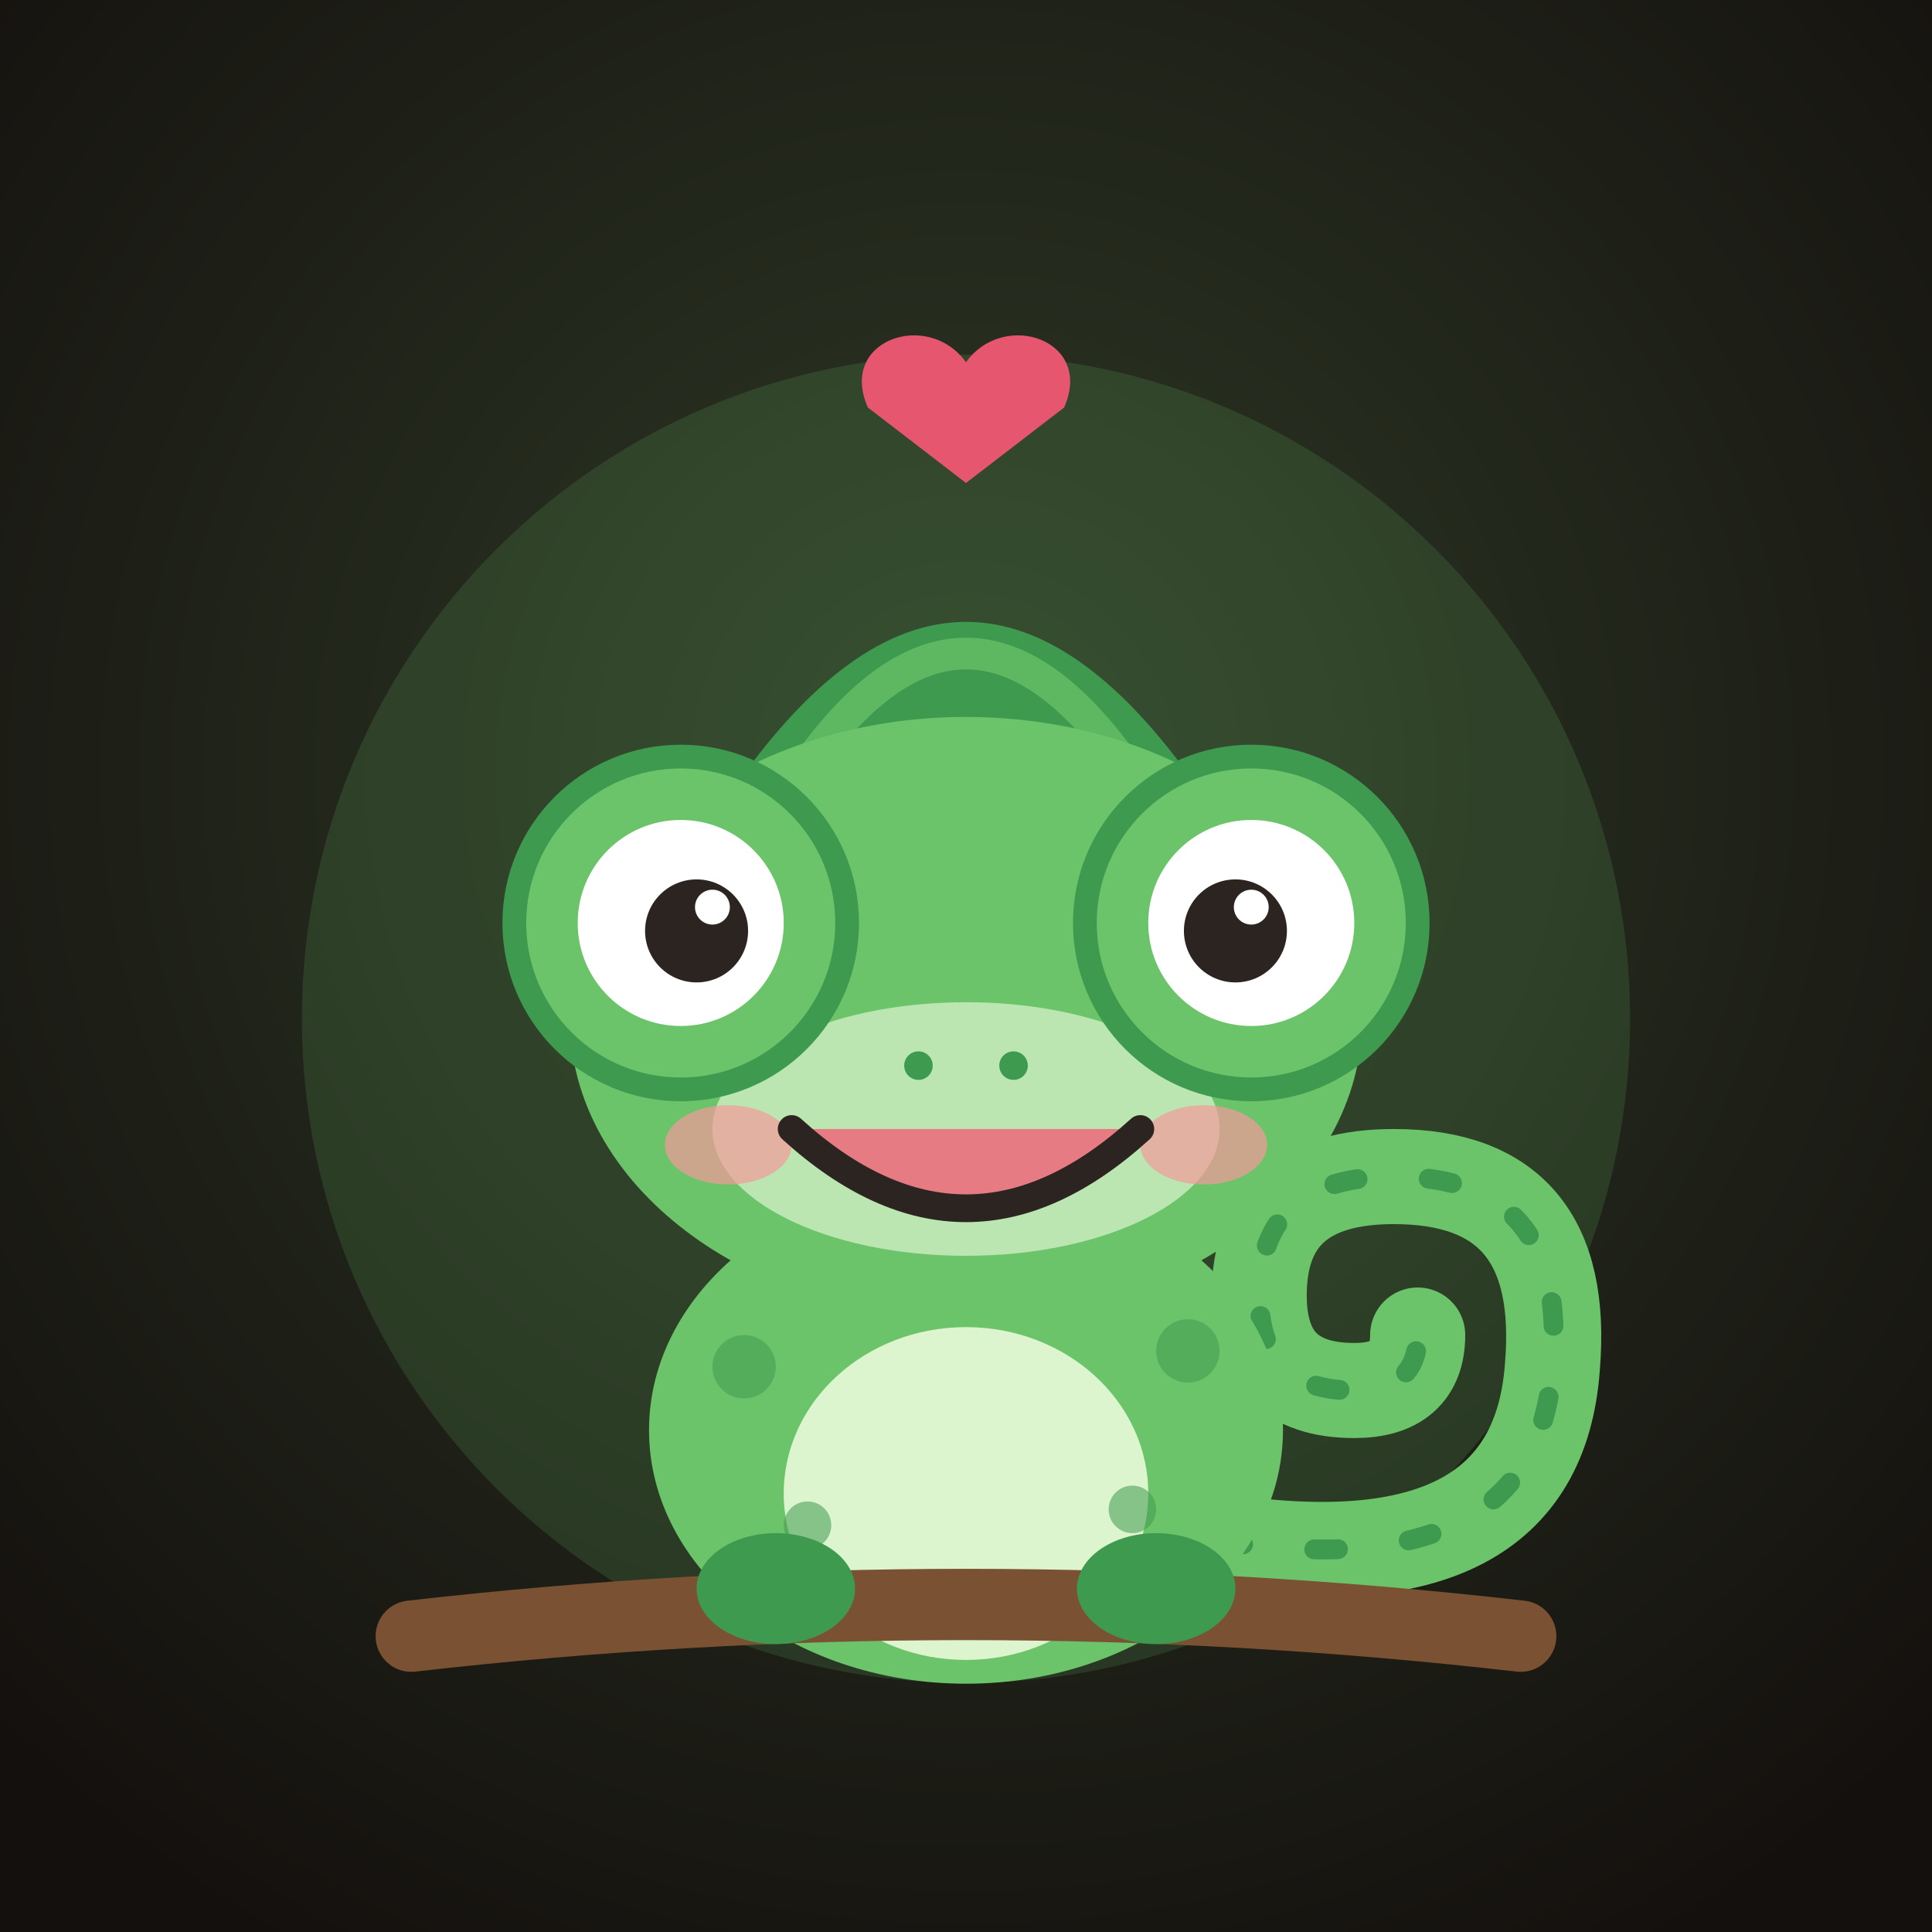
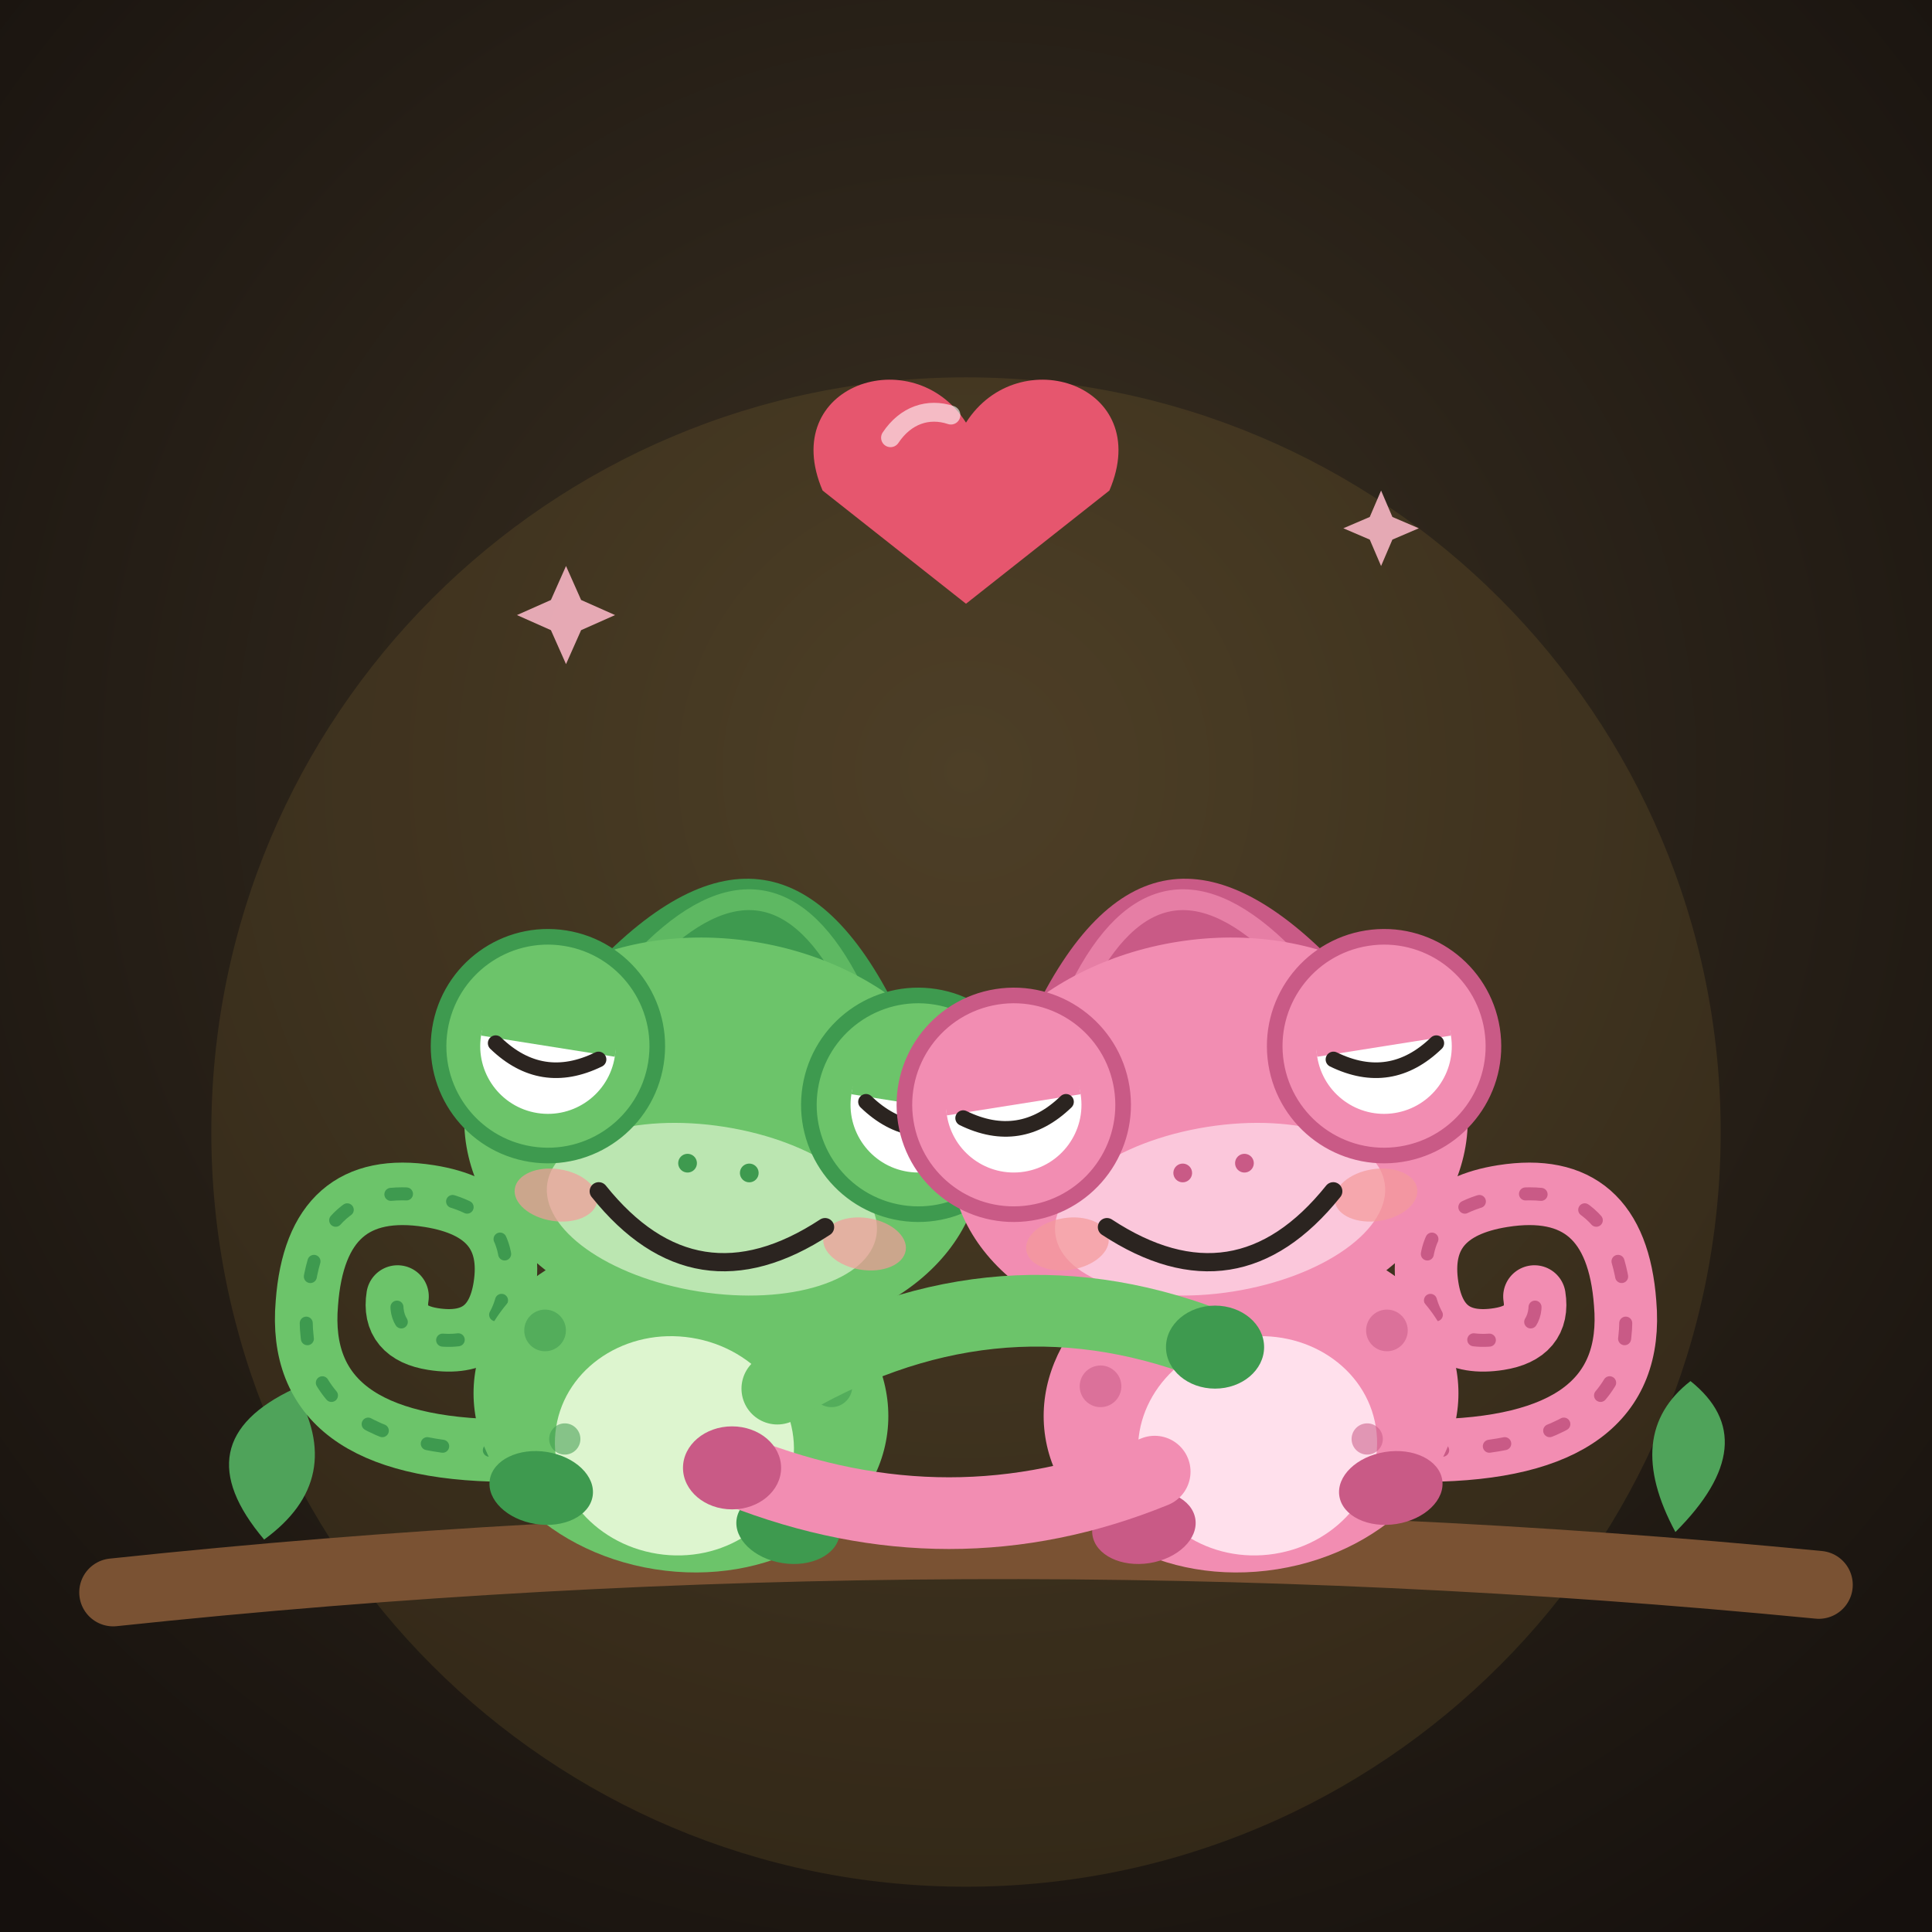
<svg xmlns="http://www.w3.org/2000/svg" viewBox="0 0 512 512">
  <defs>
-     <radialGradient id="g" cx="50%" cy="40%" r="70%">
-       <stop offset="0" stop-color="#2E3A26" />
-       <stop offset="1" stop-color="#14100E" />
+     <radialGradient id="bg" cx="50%" cy="40%" r="75%">
+       <stop offset="0" stop-color="#3B3122" />
+       <stop offset="1" stop-color="#15100D" />
    </radialGradient>
  </defs>
-   <rect width="512" height="512" fill="url(#g)" />
-   <circle cx="256" cy="270" r="176" fill="#6CC46A" opacity=".16" />
-   <g transform="translate(46 64) scale(2.1)">
-     <path d="M132 164 q40 6 42 -22 q2 -24 -20 -24 q-17 0 -17 15 q0 12 12 12 q8 0 8 -7" stroke="#6CC46A" stroke-width="12" fill="none" stroke-linecap="round" />
-     <path d="M132 164 q40 6 42 -22 q2 -24 -20 -24 q-17 0 -17 15 q0 12 12 12 q8 0 8 -7" stroke="#3E9A4F" stroke-width="2.5" fill="none" stroke-dasharray="3 9" stroke-linecap="round" />
-     <ellipse cx="100" cy="150" rx="40" ry="32" fill="#6CC46A" />
-     <ellipse cx="100" cy="158" rx="23" ry="21" fill="#DDF5CF" />
-     <g fill="#3E9A4F" opacity=".55">
-       <circle cx="72" cy="142" r="4" />
-       <circle cx="128" cy="140" r="4" />
-       <circle cx="80" cy="162" r="3" />
-       <circle cx="121" cy="160" r="3" />
+   <rect width="512" height="512" fill="url(#bg)" />
+   <circle cx="256" cy="300" r="200" fill="#F2C14E" opacity=".10" />
+   <path d="M30 422 Q256 398 482 420" stroke="#7A5233" stroke-width="18" fill="none" stroke-linecap="round" />
+   <path d="M70 408q-22 -26 8 -40q14 24 -8 40z" fill="#4FA35A" />
+   <path d="M444 406q24 -24 4 -40q-18 14 -4 40z" fill="#4FA35A" />
+   <g transform="rotate(9 190 312)">
+     <g transform="translate(328 166) scale(-1.38 1.38)">
+       <path d="M132 164 q40 6 42 -22 q2 -24 -20 -24 q-17 0 -17 15 q0 12 12 12 q8 0 8 -7" stroke="#6CC46A" stroke-width="12" fill="none" stroke-linecap="round" />
+       <path d="M132 164 q40 6 42 -22 q2 -24 -20 -24 q-17 0 -17 15 q0 12 12 12 q8 0 8 -7" stroke="#3E9A4F" stroke-width="2.5" fill="none" stroke-dasharray="3 9" stroke-linecap="round" />
+       <ellipse cx="100" cy="150" rx="40" ry="32" fill="#6CC46A" />
+       <ellipse cx="100" cy="158" rx="23" ry="21" fill="#DDF5CF" />
+       <g fill="#3E9A4F" opacity=".55">
+         <circle cx="72" cy="142" r="4" />
+         <circle cx="128" cy="140" r="4" />
+         <circle cx="80" cy="162" r="3" />
+         <circle cx="121" cy="160" r="3" />
+       </g>
+       <ellipse cx="76" cy="170" rx="10" ry="7" fill="#3E9A4F" />
+       <ellipse cx="124" cy="170" rx="10" ry="7" fill="#3E9A4F" />
+       <path d="M70 70 Q100 26 130 70 Z" fill="#3E9A4F" />
+       <path d="M80 66 Q100 38 120 66" stroke="#6CC46A" stroke-width="4" fill="none" opacity=".7" />
+       <ellipse cx="100" cy="98" rx="50" ry="38" fill="#6CC46A" />
+       <ellipse cx="100" cy="112" rx="32" ry="16" fill="#DDF5CF" opacity=".7" />
+       <ellipse cx="70" cy="114" rx="8" ry="5" fill="#F49A9A" opacity=".7" />
+       <ellipse cx="130" cy="114" rx="8" ry="5" fill="#F49A9A" opacity=".7" />
+       <g class="eyes">
+         <circle cx="64" cy="86" r="21" fill="#6CC46A" stroke="#3E9A4F" stroke-width="3" />
+         <circle cx="64" cy="86" r="13" fill="#fff" />
+         <path d="M51 86h26v-14h-26z" fill="#6CC46A" />
+         <path d="M54 87q10 7 20 0" stroke="#2B2420" stroke-width="3" fill="none" stroke-linecap="round" />
+         <circle cx="136" cy="86" r="21" fill="#6CC46A" stroke="#3E9A4F" stroke-width="3" />
+         <circle cx="136" cy="86" r="13" fill="#fff" />
+         <path d="M123 86h26v-14h-26z" fill="#6CC46A" />
+         <path d="M126 87q10 7 20 0" stroke="#2B2420" stroke-width="3" fill="none" stroke-linecap="round" />
+       </g>
+       <g fill="#3E9A4F">
+         <circle cx="94" cy="104" r="1.8" />
+         <circle cx="106" cy="104" r="1.8" />
+       </g>
+       <path d="M78 112 Q100 132 122 112" stroke="#2B2420" stroke-width="3.5" fill="none" stroke-linecap="round" />
    </g>
-     <path d="M30 176 Q100 168 170 176" stroke="#7A5233" stroke-width="9" fill="none" stroke-linecap="round" />
-     <ellipse cx="76" cy="170" rx="10" ry="7" fill="#3E9A4F" />
-     <ellipse cx="124" cy="170" rx="10" ry="7" fill="#3E9A4F" />
-     <path d="M70 70 Q100 26 130 70 Z" fill="#3E9A4F" />
-     <path d="M80 66 Q100 38 120 66" stroke="#6CC46A" stroke-width="4" fill="none" opacity=".7" />
-     <ellipse cx="100" cy="98" rx="50" ry="38" fill="#6CC46A" />
-     <ellipse cx="100" cy="112" rx="32" ry="16" fill="#DDF5CF" opacity=".7" />
-     <ellipse cx="70" cy="114" rx="8" ry="5" fill="#F49A9A" opacity=".7" />
-     <ellipse cx="130" cy="114" rx="8" ry="5" fill="#F49A9A" opacity=".7" />
-     <circle cx="64" cy="86" r="21" fill="#6CC46A" stroke="#3E9A4F" stroke-width="3" />
-     <circle cx="64" cy="86" r="13" fill="#fff" />
-     <circle cx="66" cy="87" r="6.5" fill="#2B2420" />
-     <circle cx="68" cy="84" r="2.2" fill="#fff" />
-     <circle cx="136" cy="86" r="21" fill="#6CC46A" stroke="#3E9A4F" stroke-width="3" />
-     <circle cx="136" cy="86" r="13" fill="#fff" />
-     <circle cx="134" cy="87" r="6.5" fill="#2B2420" />
-     <circle cx="136" cy="84" r="2.2" fill="#fff" />
-     <g fill="#3E9A4F">
-       <circle cx="94" cy="104" r="1.8" />
-       <circle cx="106" cy="104" r="1.8" />
+   </g>
+   <g transform="rotate(-9 322 312)">
+     <g transform="translate(184 166) scale(1.38 1.38)">
+       <path d="M132 164 q40 6 42 -22 q2 -24 -20 -24 q-17 0 -17 15 q0 12 12 12 q8 0 8 -7" stroke="#F28DB2" stroke-width="12" fill="none" stroke-linecap="round" />
+       <path d="M132 164 q40 6 42 -22 q2 -24 -20 -24 q-17 0 -17 15 q0 12 12 12 q8 0 8 -7" stroke="#C95A86" stroke-width="2.5" fill="none" stroke-dasharray="3 9" stroke-linecap="round" />
+       <ellipse cx="100" cy="150" rx="40" ry="32" fill="#F28DB2" />
+       <ellipse cx="100" cy="158" rx="23" ry="21" fill="#FFE0EC" />
+       <g fill="#C95A86" opacity=".55">
+         <circle cx="72" cy="142" r="4" />
+         <circle cx="128" cy="140" r="4" />
+         <circle cx="80" cy="162" r="3" />
+         <circle cx="121" cy="160" r="3" />
+       </g>
+       <ellipse cx="76" cy="170" rx="10" ry="7" fill="#C95A86" />
+       <ellipse cx="124" cy="170" rx="10" ry="7" fill="#C95A86" />
+       <path d="M70 70 Q100 26 130 70 Z" fill="#C95A86" />
+       <path d="M80 66 Q100 38 120 66" stroke="#F28DB2" stroke-width="4" fill="none" opacity=".7" />
+       <ellipse cx="100" cy="98" rx="50" ry="38" fill="#F28DB2" />
+       <ellipse cx="100" cy="112" rx="32" ry="16" fill="#FFE0EC" opacity=".7" />
+       <ellipse cx="70" cy="114" rx="8" ry="5" fill="#F49A9A" opacity=".7" />
+       <ellipse cx="130" cy="114" rx="8" ry="5" fill="#F49A9A" opacity=".7" />
+       <g class="eyes">
+         <circle cx="64" cy="86" r="21" fill="#F28DB2" stroke="#C95A86" stroke-width="3" />
+         <circle cx="64" cy="86" r="13" fill="#fff" />
+         <path d="M51 86h26v-14h-26z" fill="#F28DB2" />
+         <path d="M54 87q10 7 20 0" stroke="#2B2420" stroke-width="3" fill="none" stroke-linecap="round" />
+         <circle cx="136" cy="86" r="21" fill="#F28DB2" stroke="#C95A86" stroke-width="3" />
+         <circle cx="136" cy="86" r="13" fill="#fff" />
+         <path d="M123 86h26v-14h-26z" fill="#F28DB2" />
+         <path d="M126 87q10 7 20 0" stroke="#2B2420" stroke-width="3" fill="none" stroke-linecap="round" />
+       </g>
+       <g fill="#C95A86">
+         <circle cx="94" cy="104" r="1.8" />
+         <circle cx="106" cy="104" r="1.8" />
+       </g>
+       <path d="M78 112 Q100 132 122 112" stroke="#2B2420" stroke-width="3.5" fill="none" stroke-linecap="round" />
    </g>
-     <path d="M78 112 Q100 132 122 112" stroke="#2B2420" stroke-width="3.5" fill="#E77B83" stroke-linecap="round" />
  </g>
-   <path d="M256 96c-10-14-34-6-26 12l26 20 26-20c8-18-16-26-26-12z" fill="#E6566E" />
+   <path d="M206 368 Q262 334 320 356" stroke="#6CC46A" stroke-width="19" fill="none" stroke-linecap="round" />
+   <ellipse cx="322" cy="357" rx="13" ry="11" fill="#3E9A4F" />
+   <path d="M306 390 Q252 412 196 390" stroke="#F28DB2" stroke-width="19" fill="none" stroke-linecap="round" />
+   <ellipse cx="194" cy="389" rx="13" ry="11" fill="#C95A86" />
+   <path d="M256 112c-14 -22 -50 -10 -38 18l38 30 38 -30c12 -28 -24 -40 -38 -18z" fill="#E6566E" />
+   <path d="M236 116c4 -6 10 -8 16 -6" stroke="#fff" stroke-opacity=".6" stroke-width="5" fill="none" stroke-linecap="round" />
+   <g fill="#F7B6C4" opacity=".9">
+     <path d="M150 150l4 9 9 4-9 4-4 9-4-9-9-4 9-4z" />
+     <path d="M366 130l3 7 7 3-7 3-3 7-3-7-7-3 7-3z" />
+   </g>
</svg>
